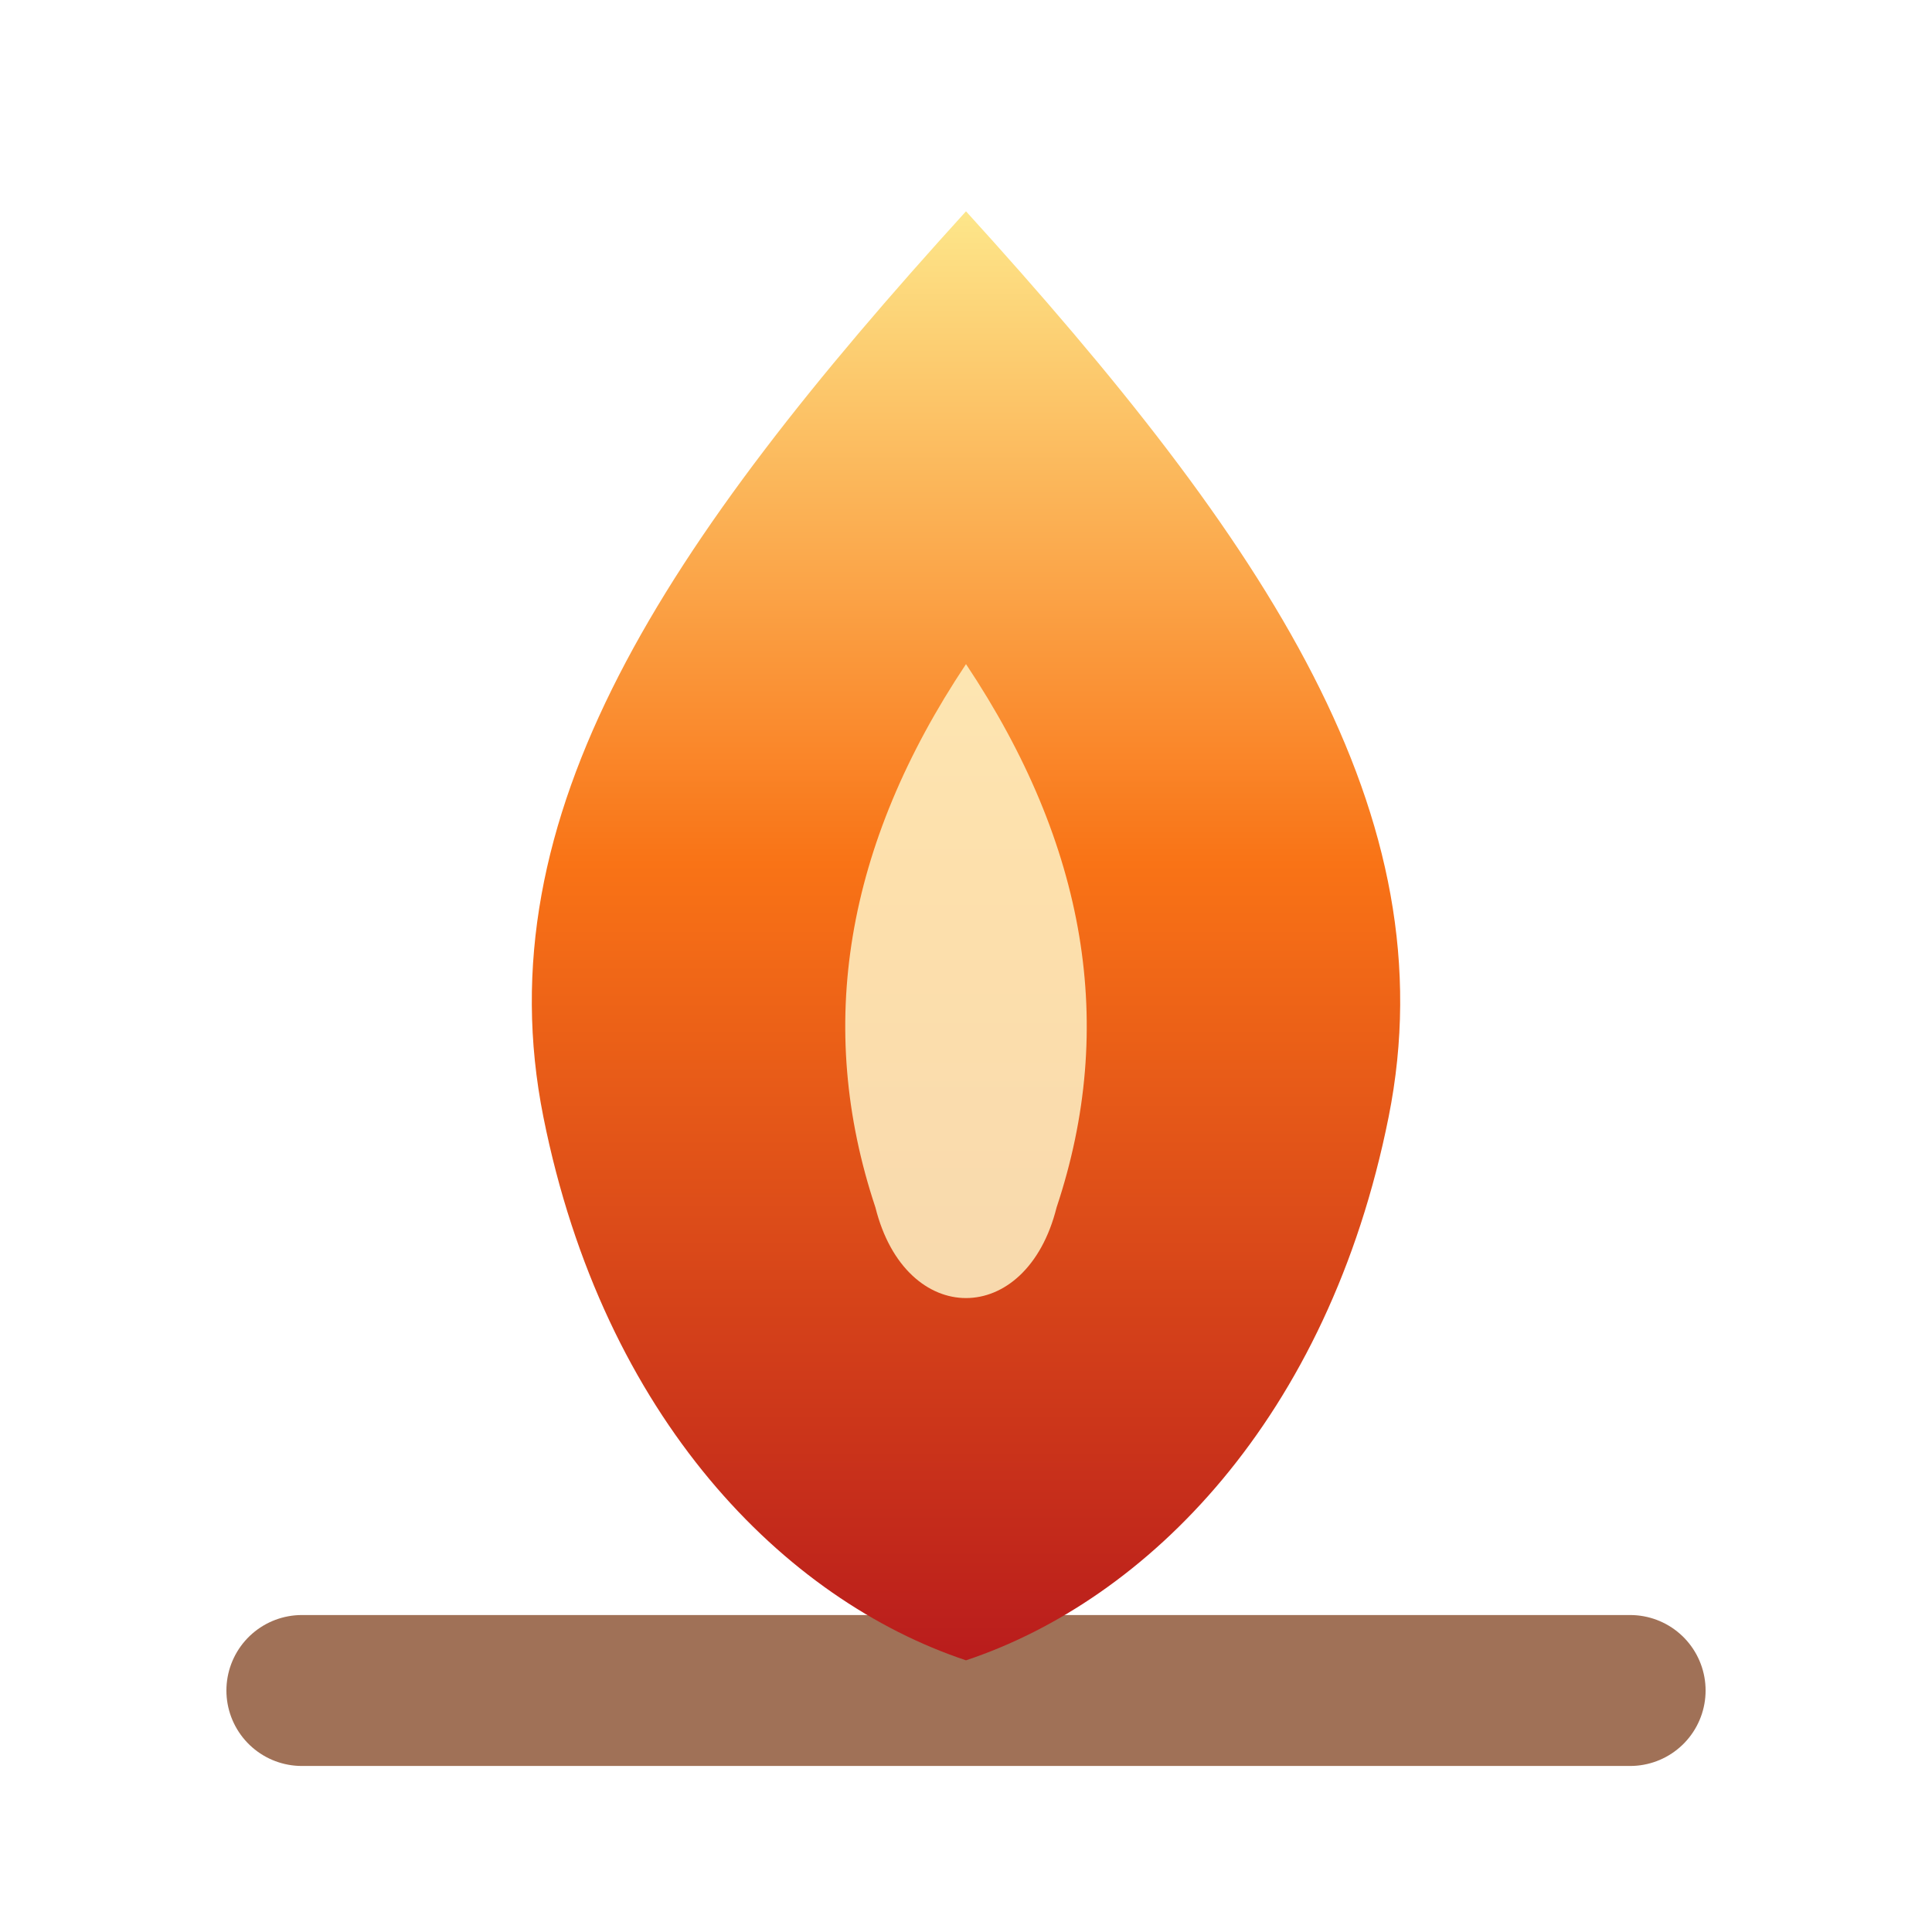
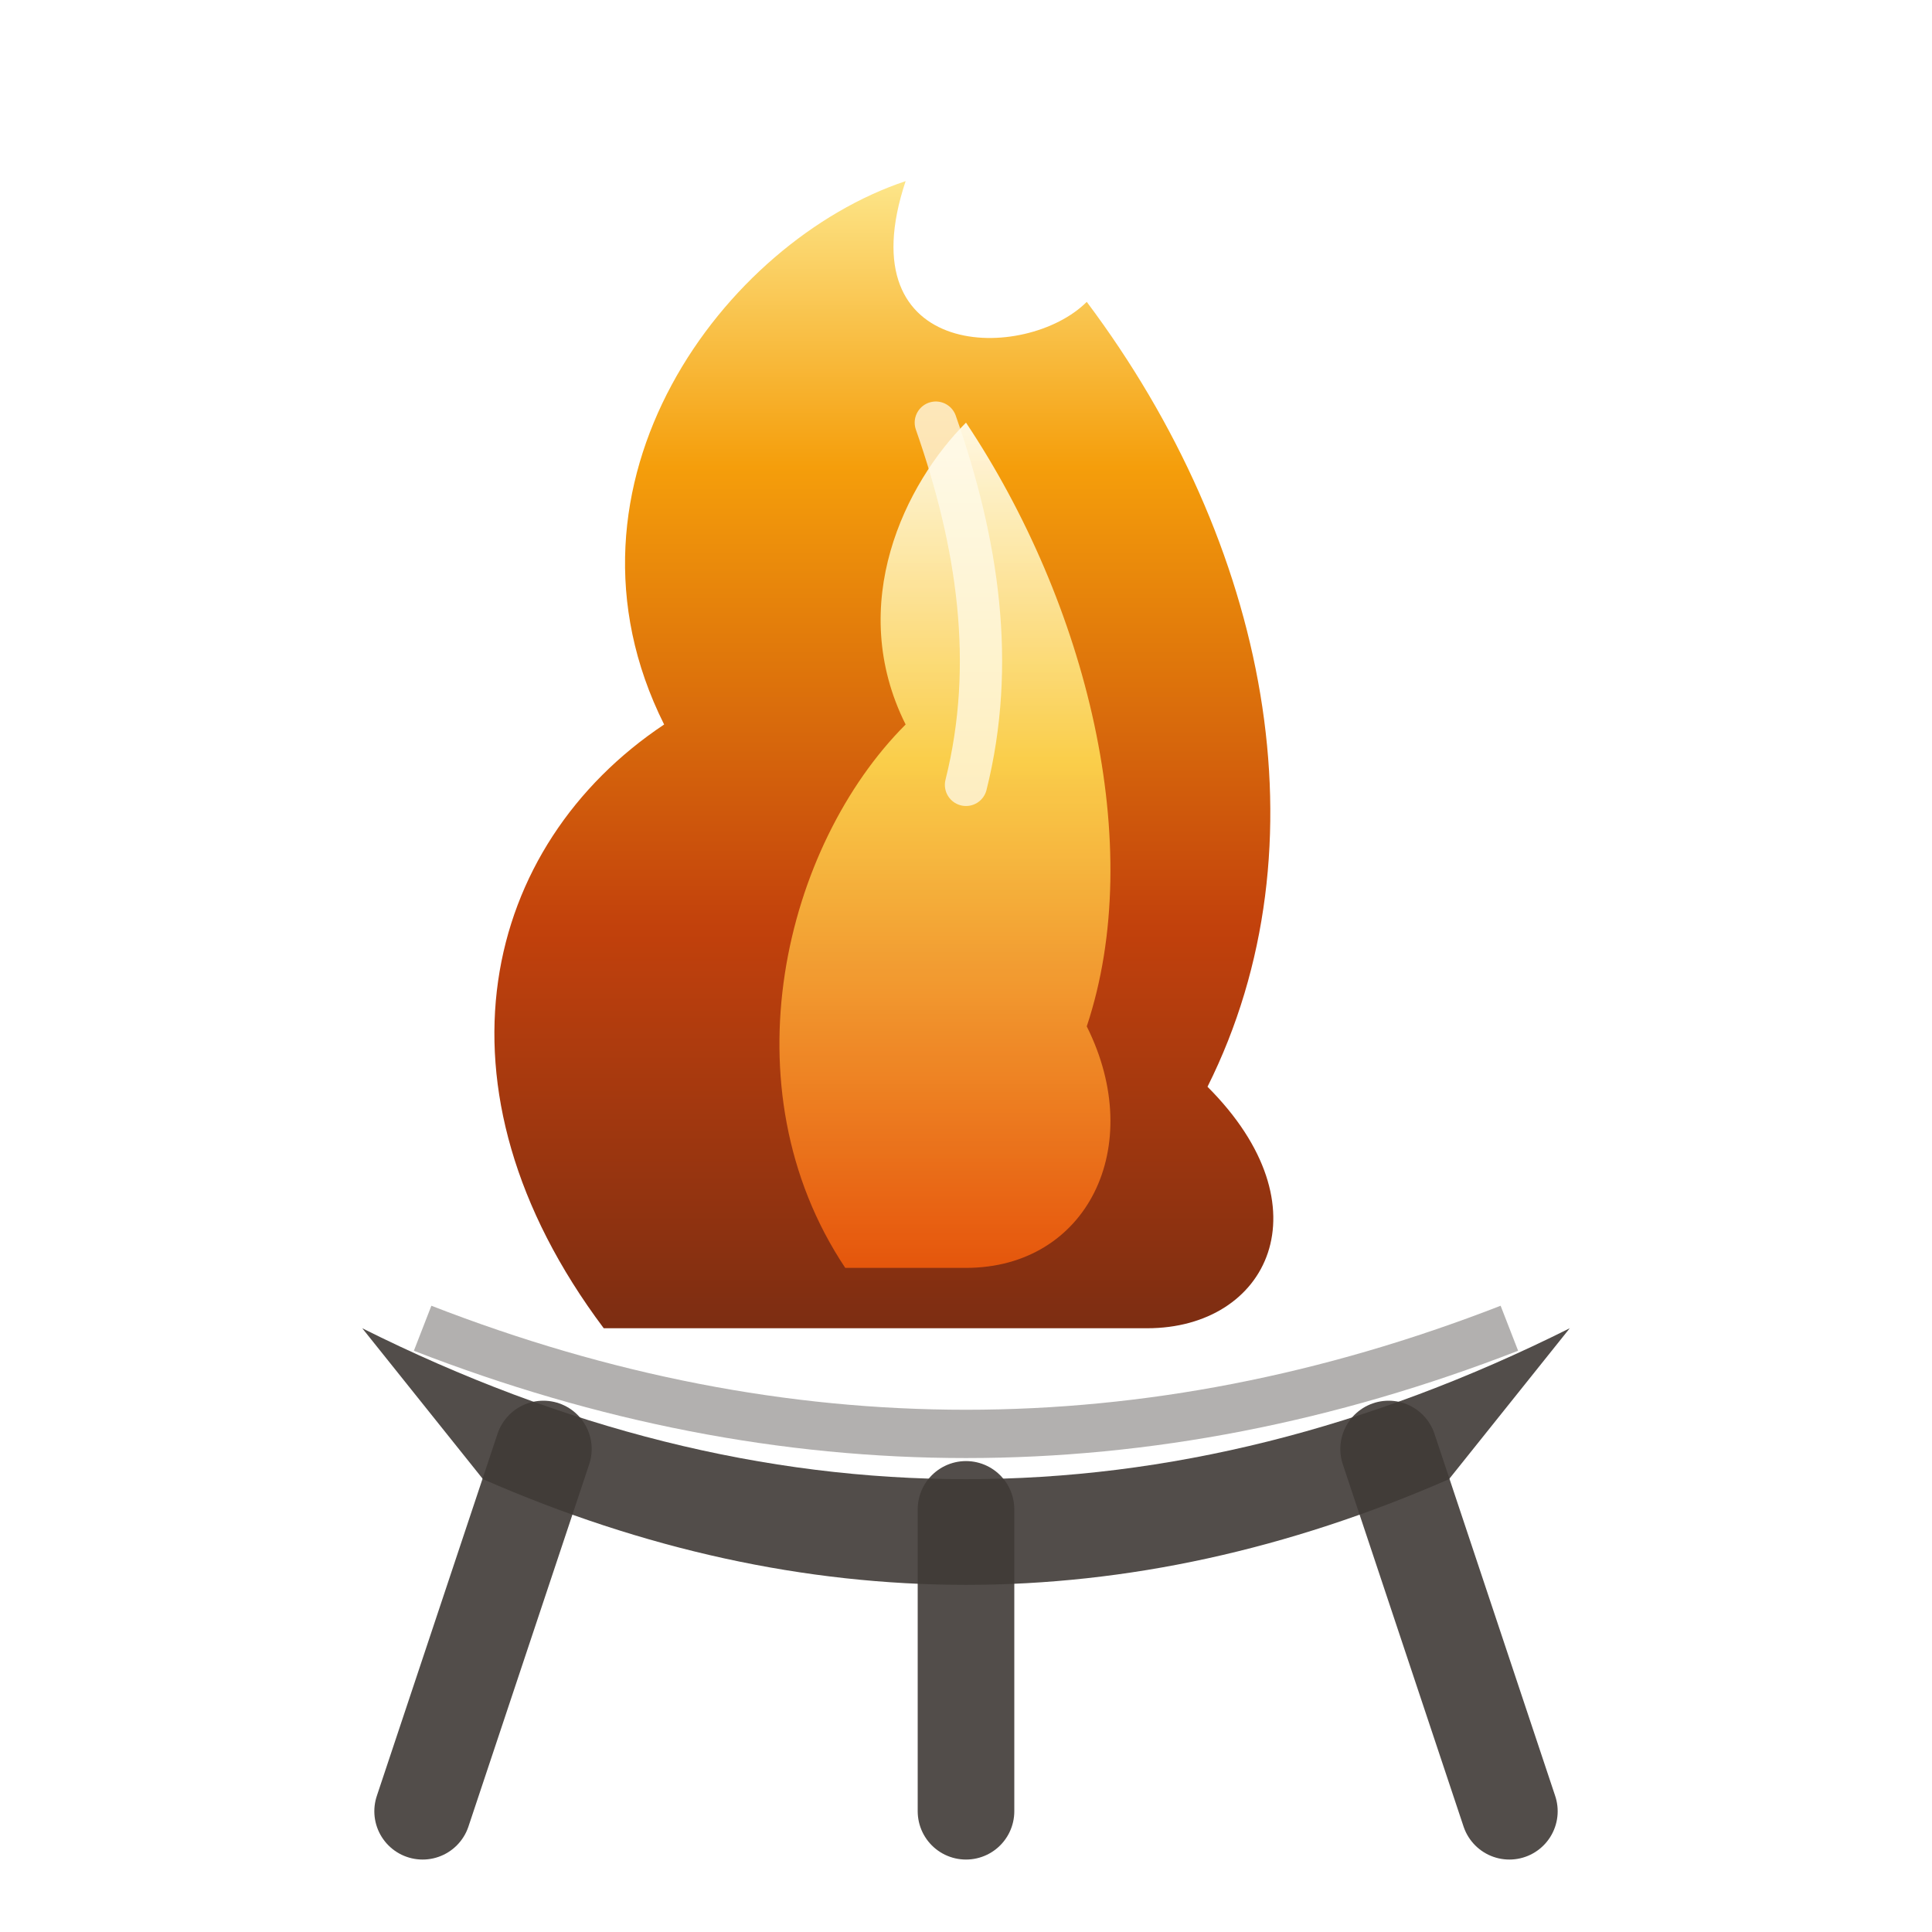
<svg xmlns="http://www.w3.org/2000/svg" viewBox="0 0 32 32">
  <defs>
-     <linearGradient id="flame" x1="0" y1="0" x2="0" y2="1">
-       <stop offset="0%" stop-color="#fde68a" />
-       <stop offset="45%" stop-color="#f97316" />
-       <stop offset="100%" stop-color="#b91c1c" />
+     <linearGradient id="flame" x1="0.5" y1="1" x2="0.5" y2="0">
+       <stop offset="0%" stop-color="#7c2d12" />
+       <stop offset="35%" stop-color="#c2410c" />
+       <stop offset="75%" stop-color="#f59e0b" />
+       <stop offset="100%" stop-color="#fde68a" />
+     </linearGradient>
+     <linearGradient id="core" x1="0.5" y1="1" x2="0.5" y2="0">
+       <stop offset="0%" stop-color="#ea580c" />
+       <stop offset="60%" stop-color="#fcd34d" />
+       <stop offset="100%" stop-color="#fffbeb" />
    </linearGradient>
  </defs>
-   <path d="M5 28 H27" stroke="#78350f" stroke-width="2.5" stroke-linecap="round" opacity="0.7" />
-   <path d="M16 3.5 C 21 9, 24 13.5, 23 18.5 C 22 23.5, 19 26.5, 16 27.5 C 13 26.5, 10 23.5, 9 18.5 C 8 13.5, 11 9, 16 3.5 Z" fill="url(#flame)" />
-   <path d="M16 11 C 18 14, 18.5 17, 17.5 20 C 17 22, 15 22, 14.5 20 C 13.5 17, 14 14, 16 11 Z" fill="#fef3c7" opacity="0.85" />
+   <path d="M9 24 L7 30 M16 25 L16 30 M23 24 L25 30" stroke="#3f3a36" stroke-width="1.6" stroke-linecap="round" opacity="0.9" />
+   <path d="M6 22 Q16 27 26 22 L24 24.5 Q16 28 8 24.5 Z" fill="#3f3a36" opacity="0.9" />
+   <path d="M7 22 Q16 25.5 25 22" stroke="#3f3a36" stroke-width="0.8" opacity="0.4" fill="none" />
+   <path d="M10 22 C 7 18, 8 14, 11 12 C 9 8, 12 4, 15 3 C 14 6, 17 6, 18 5 C 21 9, 22 14, 20 18 C 22 20, 21 22, 19 22 Z" fill="url(#flame)" />
+   <path d="M14 21 C 12 18, 13 14, 15 12 C 14 10, 15 8, 16 7 C 18 10, 19 14, 18 17 C 19 19, 18 21, 16 21 Z" fill="url(#core)" opacity="0.95" />
+   <path d="M15.5 7 C 16.2 9, 16.5 11, 16 13" stroke="#fffbeb" stroke-width="0.7" stroke-linecap="round" opacity="0.75" fill="none" />
</svg>
